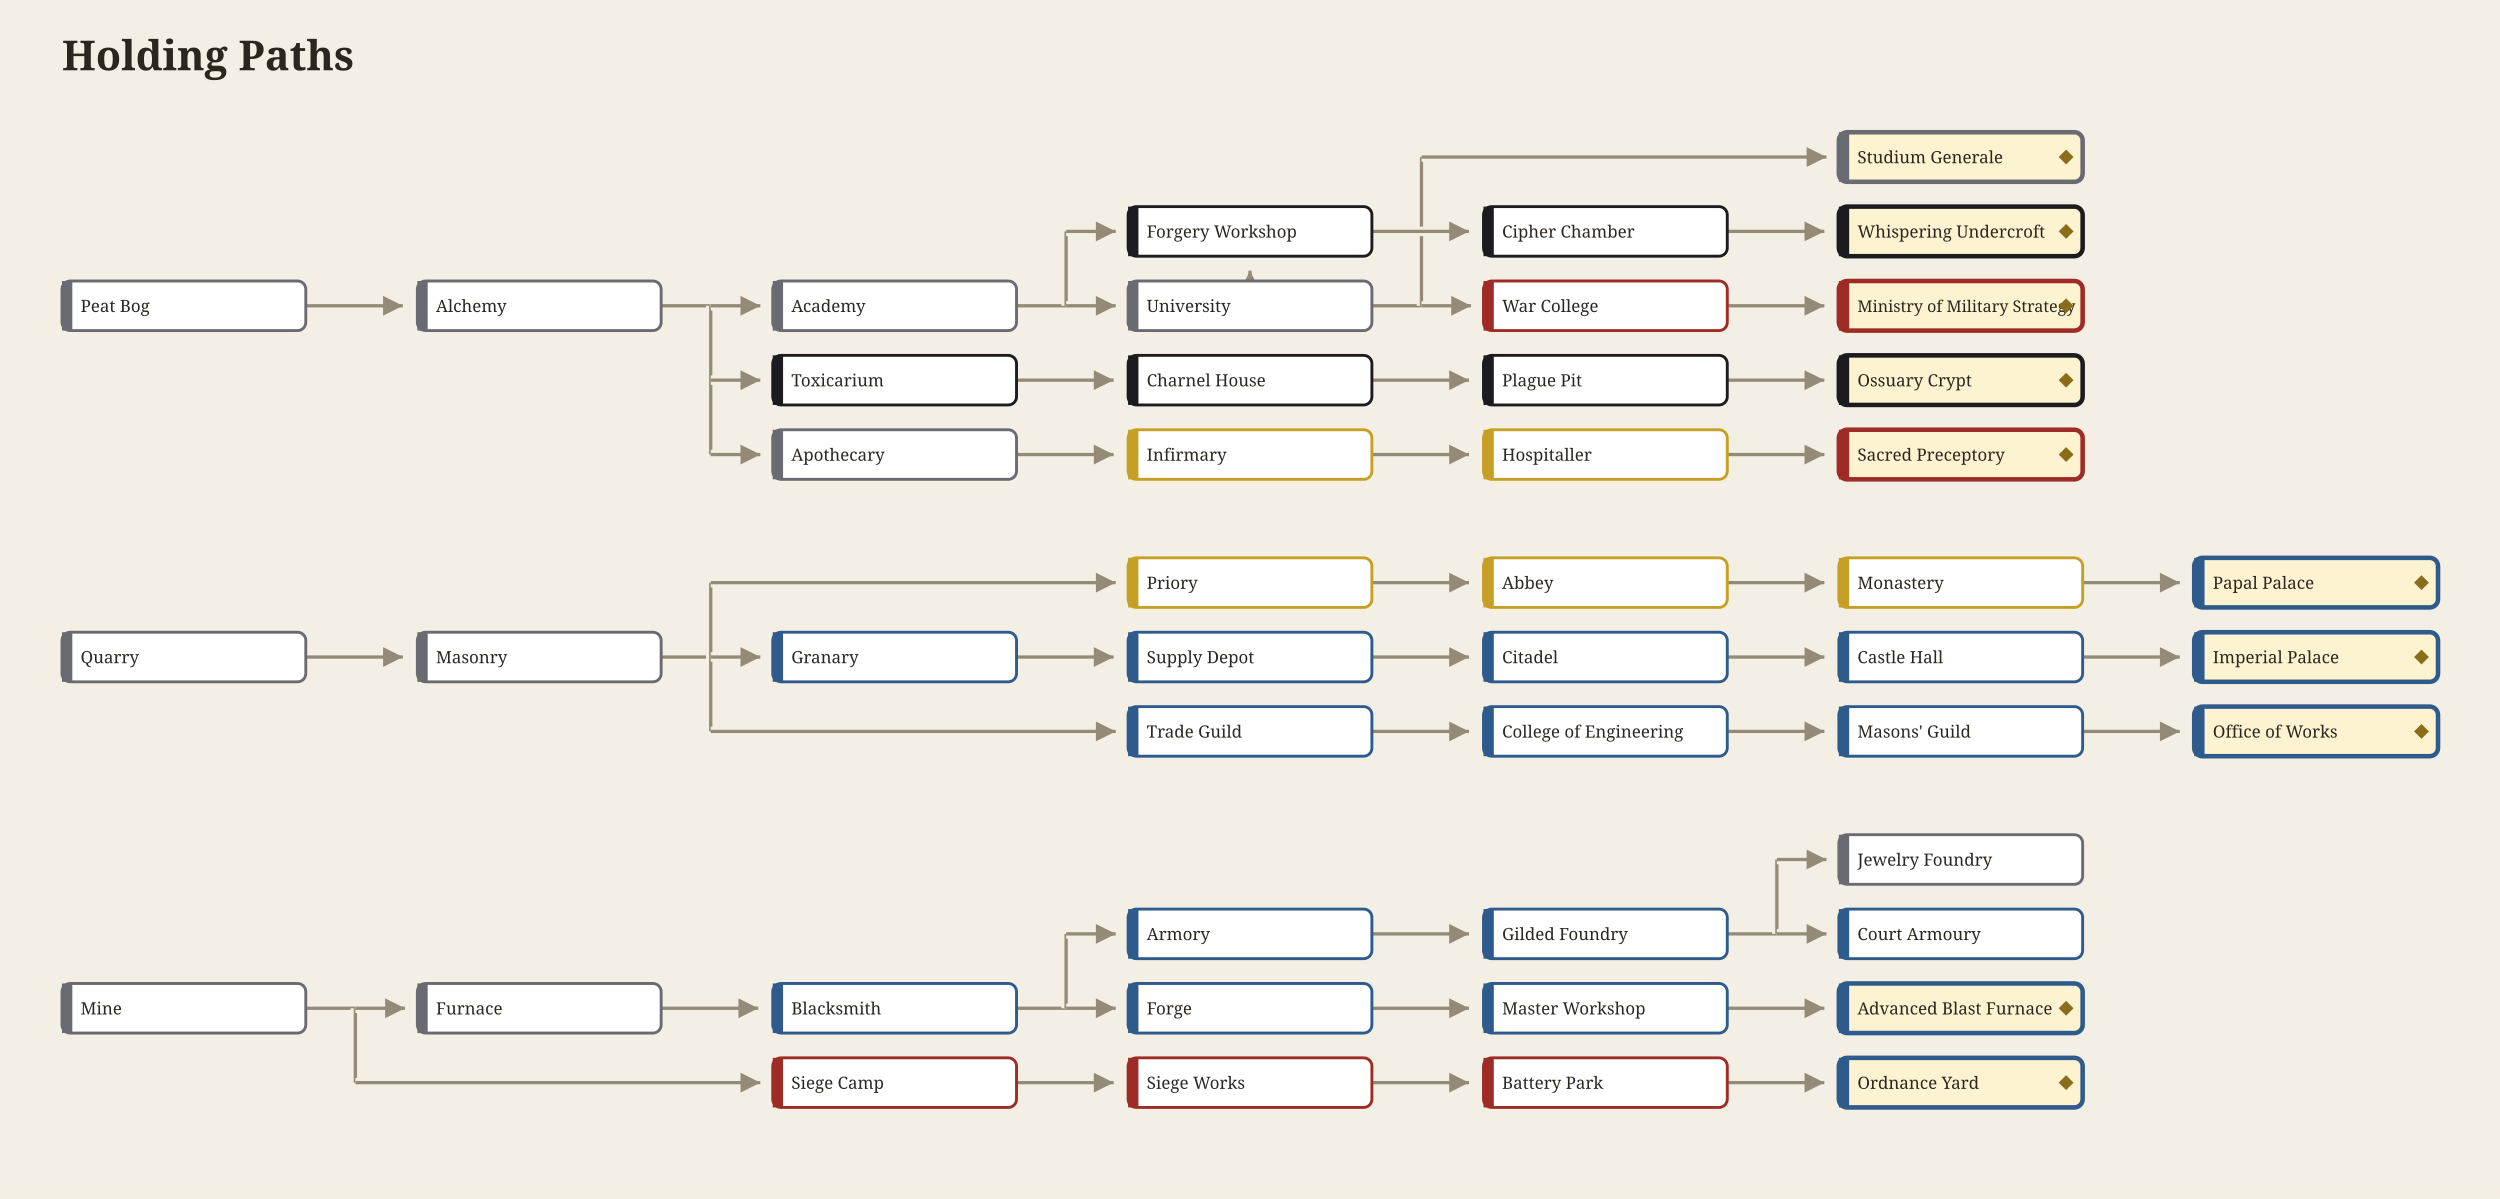
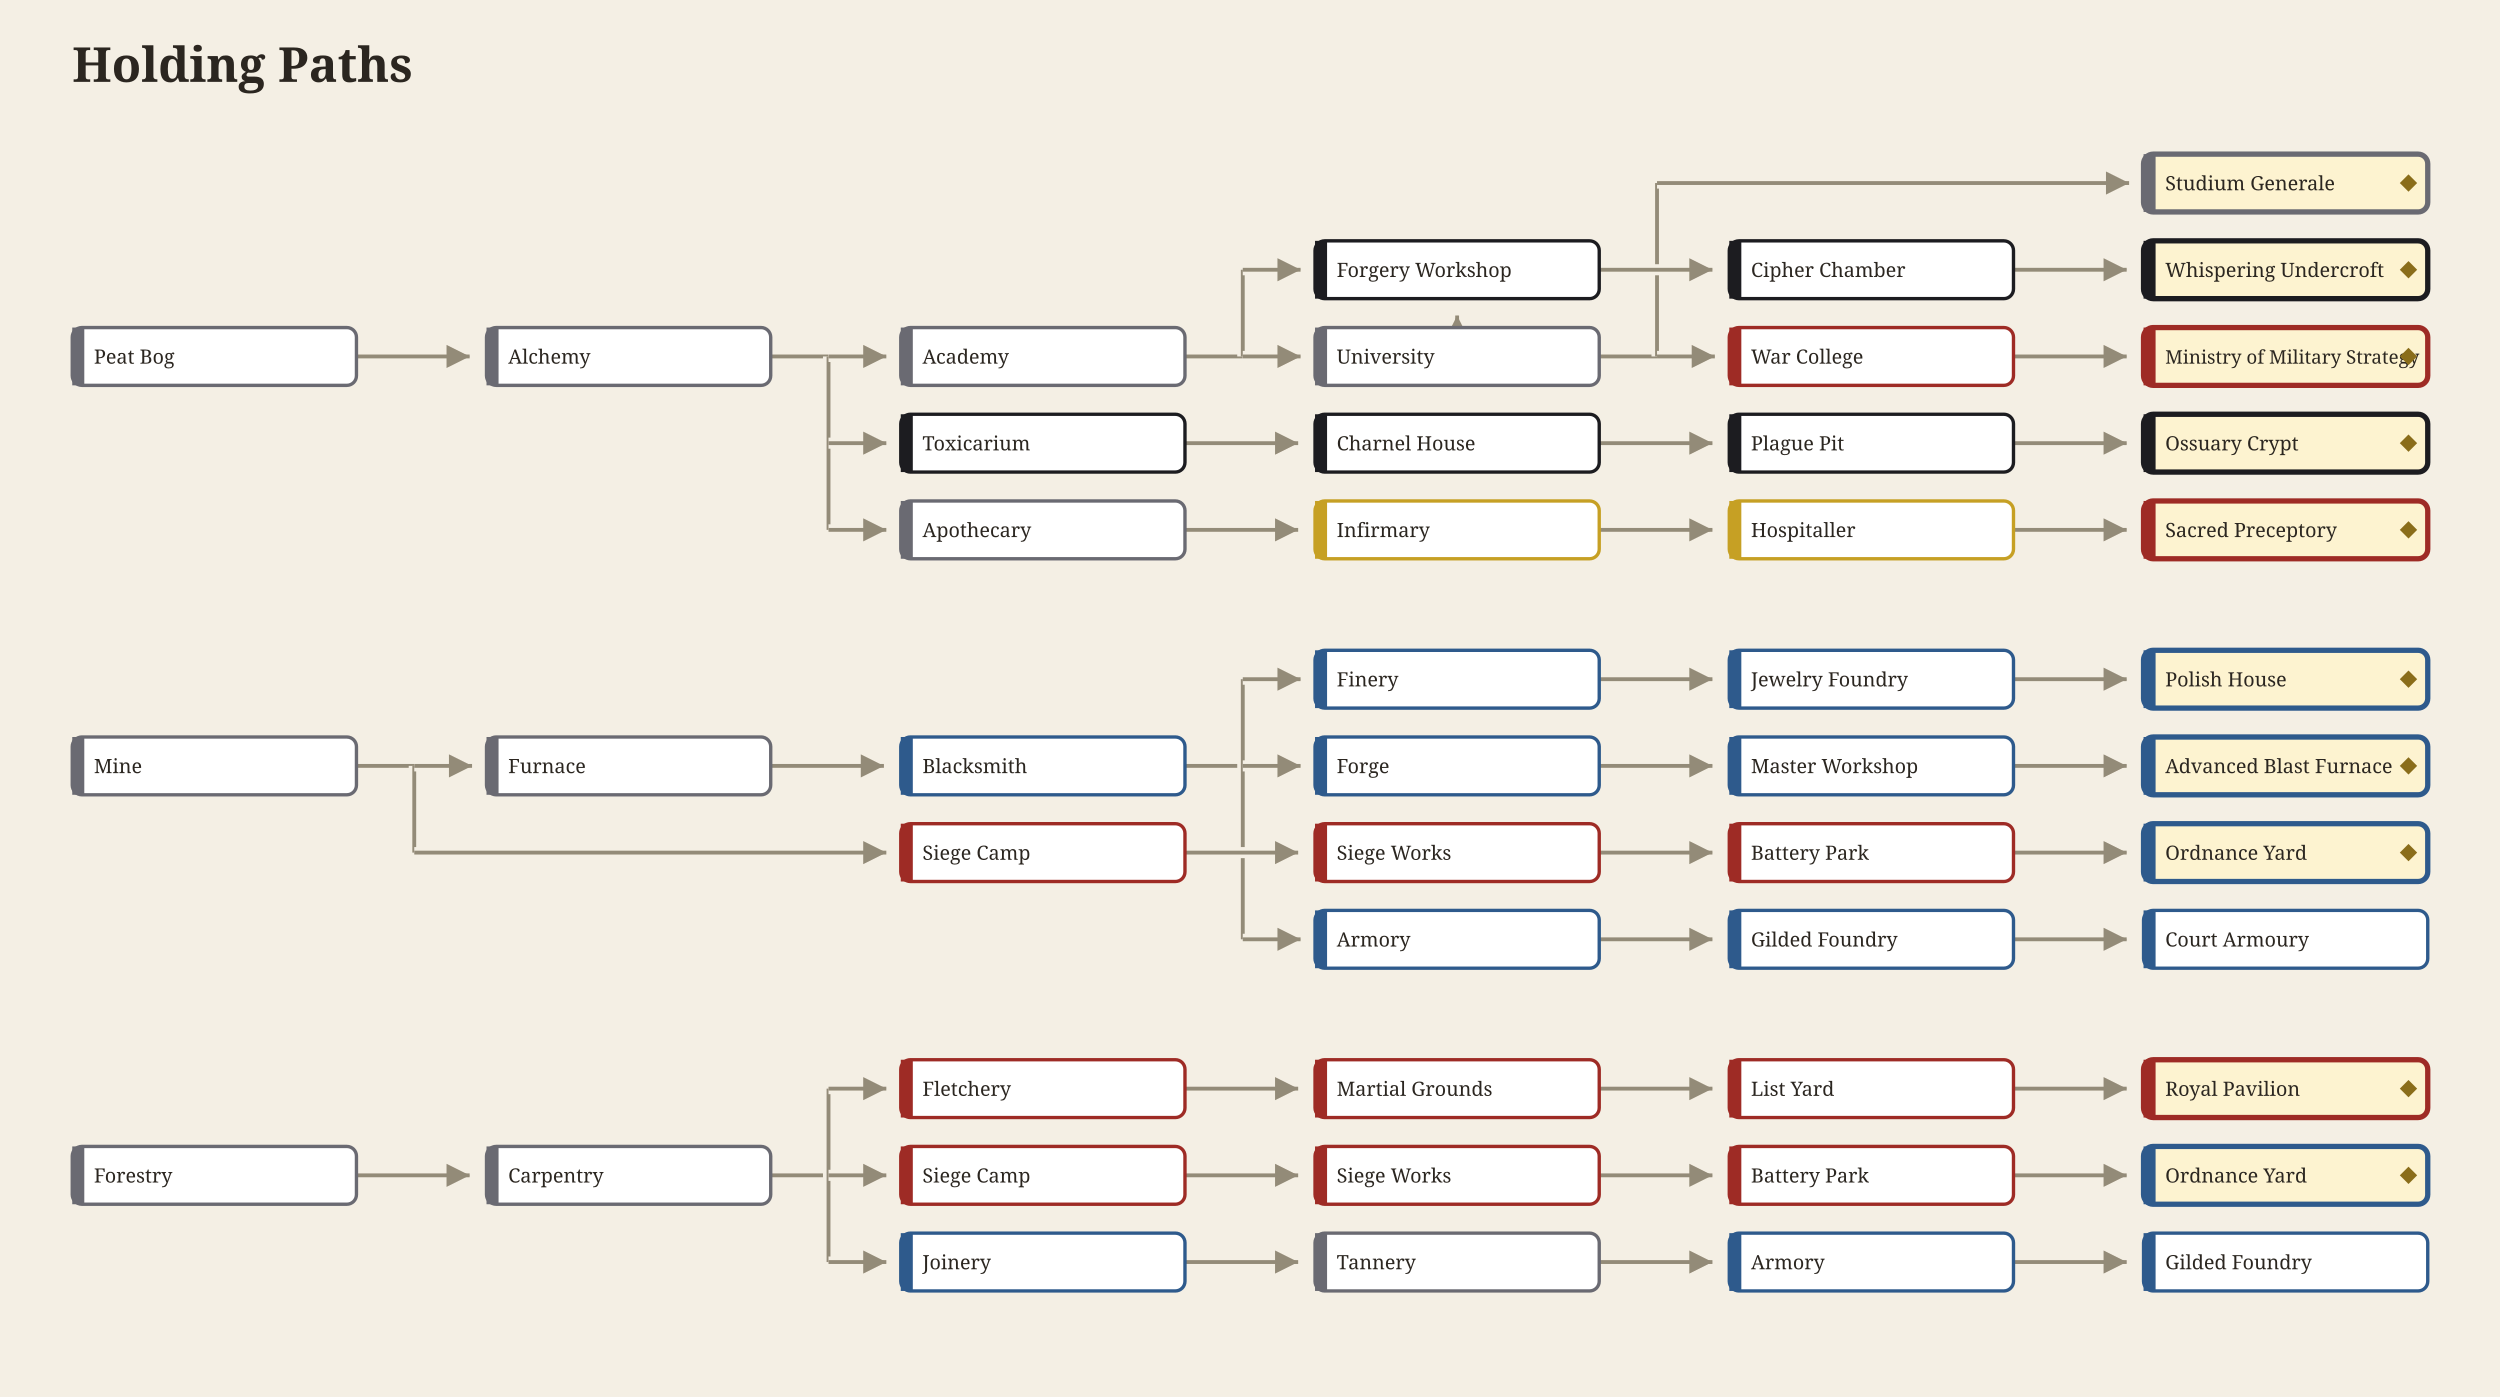
- <svg xmlns="http://www.w3.org/2000/svg" width="1210" height="580" viewBox="0 0 1210 580" font-family="Georgia, serif">
-   <rect width="1210" height="580" fill="#f4efe4" />
+ <svg xmlns="http://www.w3.org/2000/svg" width="1038" height="580" viewBox="0 0 1038 580" font-family="Georgia, serif">
+   <rect width="1038" height="580" fill="#f4efe4" />
  <defs>
    <marker id="arw-2E5A8C" markerWidth="7" markerHeight="7" refX="6" refY="3" orient="auto">
      <path d="M0,0 L6,3 L0,6 Z" fill="#2E5A8C" />
    </marker>
    <marker id="arw-9E2B25" markerWidth="7" markerHeight="7" refX="6" refY="3" orient="auto">
      <path d="M0,0 L6,3 L0,6 Z" fill="#9E2B25" />
    </marker>
    <marker id="arw-1c9c8c" markerWidth="7" markerHeight="7" refX="6" refY="3" orient="auto">
      <path d="M0,0 L6,3 L0,6 Z" fill="#1c9c8c" />
    </marker>
    <marker id="arw-C6A024" markerWidth="7" markerHeight="7" refX="6" refY="3" orient="auto">
      <path d="M0,0 L6,3 L0,6 Z" fill="#C6A024" />
    </marker>
    <marker id="arw-6A3D8F" markerWidth="7" markerHeight="7" refX="6" refY="3" orient="auto">
      <path d="M0,0 L6,3 L0,6 Z" fill="#6A3D8F" />
    </marker>
    <marker id="arw-CC6A1A" markerWidth="7" markerHeight="7" refX="6" refY="3" orient="auto">
      <path d="M0,0 L6,3 L0,6 Z" fill="#CC6A1A" />
    </marker>
    <marker id="arw-3a7d3a" markerWidth="7" markerHeight="7" refX="6" refY="3" orient="auto">
      <path d="M0,0 L6,3 L0,6 Z" fill="#3a7d3a" />
    </marker>
    <marker id="arw-b5347a" markerWidth="7" markerHeight="7" refX="6" refY="3" orient="auto">
      <path d="M0,0 L6,3 L0,6 Z" fill="#b5347a" />
    </marker>
    <marker id="arw-2b6f9e" markerWidth="7" markerHeight="7" refX="6" refY="3" orient="auto">
      <path d="M0,0 L6,3 L0,6 Z" fill="#2b6f9e" />
    </marker>
    <marker id="arw-8a6d1a" markerWidth="7" markerHeight="7" refX="6" refY="3" orient="auto">
      <path d="M0,0 L6,3 L0,6 Z" fill="#8a6d1a" />
    </marker>
    <marker id="arw-5f5647" markerWidth="7" markerHeight="7" refX="6" refY="3" orient="auto">
      <path d="M0,0 L6,3 L0,6 Z" fill="#5f5647" />
    </marker>
    <marker id="arw-7a2ea0" markerWidth="7" markerHeight="7" refX="6" refY="3" orient="auto">
      <path d="M0,0 L6,3 L0,6 Z" fill="#7a2ea0" />
    </marker>
    <marker id="arw-0f8a7e" markerWidth="7" markerHeight="7" refX="6" refY="3" orient="auto">
      <path d="M0,0 L6,3 L0,6 Z" fill="#0f8a7e" />
    </marker>
    <marker id="arw-a83232" markerWidth="7" markerHeight="7" refX="6" refY="3" orient="auto">
      <path d="M0,0 L6,3 L0,6 Z" fill="#a83232" />
    </marker>
    <marker id="arw-8f8672" markerWidth="7" markerHeight="7" refX="6" refY="3" orient="auto">
      <path d="M0,0 L6,3 L0,6 Z" fill="#8f8672" />
    </marker>
  </defs>
  <text x="30" y="34" font-size="20" font-weight="bold" fill="#2b2620">Holding Paths</text>
  <path d="M148,148 L195,148" fill="none" stroke="#f4efe4" stroke-width="4.6" opacity="1" />
  <path d="M148,148 L195,148" fill="none" stroke="#8f8672" stroke-width="1.6" opacity="0.95" marker-end="url(#arw-8f8672)" />
  <path d="M320,148 L344,148" fill="none" stroke="#f4efe4" stroke-width="4.6" opacity="1" />
  <path d="M320,148 L344,148" fill="none" stroke="#8f8672" stroke-width="1.6" opacity="0.95" />
  <path d="M344,148 L344,220" fill="none" stroke="#f4efe4" stroke-width="4.6" opacity="1" />
  <path d="M344,148 L344,220" fill="none" stroke="#8f8672" stroke-width="1.6" opacity="0.95" />
  <path d="M344,148 L368,148" fill="none" stroke="#f4efe4" stroke-width="4.6" opacity="1" />
  <path d="M344,148 L368,148" fill="none" stroke="#8f8672" stroke-width="1.6" opacity="0.95" marker-end="url(#arw-8f8672)" />
  <path d="M344,220 L368,220" fill="none" stroke="#f4efe4" stroke-width="4.6" opacity="1" />
  <path d="M344,220 L368,220" fill="none" stroke="#8f8672" stroke-width="1.6" opacity="0.95" marker-end="url(#arw-8f8672)" />
  <path d="M344,184 L368,184" fill="none" stroke="#f4efe4" stroke-width="4.6" opacity="1" />
  <path d="M344,184 L368,184" fill="none" stroke="#8f8672" stroke-width="1.6" opacity="0.95" marker-end="url(#arw-8f8672)" />
  <path d="M492,148 L516,148" fill="none" stroke="#f4efe4" stroke-width="4.6" opacity="1" />
  <path d="M492,148 L516,148" fill="none" stroke="#8f8672" stroke-width="1.6" opacity="0.95" />
  <path d="M516,112 L516,148" fill="none" stroke="#f4efe4" stroke-width="4.6" opacity="1" />
  <path d="M516,112 L516,148" fill="none" stroke="#8f8672" stroke-width="1.6" opacity="0.95" />
  <path d="M516,148 L540,148" fill="none" stroke="#f4efe4" stroke-width="4.6" opacity="1" />
  <path d="M516,148 L540,148" fill="none" stroke="#8f8672" stroke-width="1.6" opacity="0.95" marker-end="url(#arw-8f8672)" />
  <path d="M516,112 L540,112" fill="none" stroke="#f4efe4" stroke-width="4.6" opacity="1" />
  <path d="M516,112 L540,112" fill="none" stroke="#8f8672" stroke-width="1.6" opacity="0.95" marker-end="url(#arw-8f8672)" />
  <path d="M492,184 L539,184" fill="none" stroke="#f4efe4" stroke-width="4.6" opacity="1" />
  <path d="M492,184 L539,184" fill="none" stroke="#8f8672" stroke-width="1.6" opacity="0.95" marker-end="url(#arw-8f8672)" />
  <path d="M492,220 L539,220" fill="none" stroke="#f4efe4" stroke-width="4.6" opacity="1" />
  <path d="M492,220 L539,220" fill="none" stroke="#8f8672" stroke-width="1.6" opacity="0.95" marker-end="url(#arw-8f8672)" />
  <path d="M664,148 L688,148" fill="none" stroke="#f4efe4" stroke-width="4.6" opacity="1" />
  <path d="M664,148 L688,148" fill="none" stroke="#8f8672" stroke-width="1.6" opacity="0.95" />
  <path d="M688,76 L688,148" fill="none" stroke="#f4efe4" stroke-width="4.6" opacity="1" />
  <path d="M688,76 L688,148" fill="none" stroke="#8f8672" stroke-width="1.6" opacity="0.95" />
  <path d="M688,148 L712,148" fill="none" stroke="#f4efe4" stroke-width="4.6" opacity="1" />
  <path d="M688,148 L712,148" fill="none" stroke="#8f8672" stroke-width="1.6" opacity="0.95" marker-end="url(#arw-8f8672)" />
  <path d="M688,76 L884,76" fill="none" stroke="#f4efe4" stroke-width="4.6" opacity="1" />
  <path d="M688,76 L884,76" fill="none" stroke="#8f8672" stroke-width="1.6" opacity="0.95" marker-end="url(#arw-8f8672)" />
  <path d="M664,184 L711,184" fill="none" stroke="#f4efe4" stroke-width="4.6" opacity="1" />
  <path d="M664,184 L711,184" fill="none" stroke="#8f8672" stroke-width="1.6" opacity="0.95" marker-end="url(#arw-8f8672)" />
  <path d="M664,220 L711,220" fill="none" stroke="#f4efe4" stroke-width="4.6" opacity="1" />
  <path d="M664,220 L711,220" fill="none" stroke="#8f8672" stroke-width="1.6" opacity="0.95" marker-end="url(#arw-8f8672)" />
  <path d="M664,112 L711,112" fill="none" stroke="#f4efe4" stroke-width="4.6" opacity="1" />
  <path d="M664,112 L711,112" fill="none" stroke="#8f8672" stroke-width="1.6" opacity="0.95" marker-end="url(#arw-8f8672)" />
  <path d="M836,148 L883,148" fill="none" stroke="#f4efe4" stroke-width="4.6" opacity="1" />
  <path d="M836,148 L883,148" fill="none" stroke="#8f8672" stroke-width="1.6" opacity="0.95" marker-end="url(#arw-8f8672)" />
  <path d="M836,184 L883,184" fill="none" stroke="#f4efe4" stroke-width="4.6" opacity="1" />
  <path d="M836,184 L883,184" fill="none" stroke="#8f8672" stroke-width="1.6" opacity="0.95" marker-end="url(#arw-8f8672)" />
  <path d="M836,220 L883,220" fill="none" stroke="#f4efe4" stroke-width="4.6" opacity="1" />
  <path d="M836,220 L883,220" fill="none" stroke="#8f8672" stroke-width="1.6" opacity="0.95" marker-end="url(#arw-8f8672)" />
  <path d="M836,112 L883,112" fill="none" stroke="#f4efe4" stroke-width="4.6" opacity="1" />
  <path d="M836,112 L883,112" fill="none" stroke="#8f8672" stroke-width="1.6" opacity="0.95" marker-end="url(#arw-8f8672)" />
  <path d="M605,136 L605,131" fill="none" stroke="#f4efe4" stroke-width="4.6" opacity="1" />
  <path d="M605,136 L605,131" fill="none" stroke="#8f8672" stroke-width="1.6" opacity="0.95" marker-end="url(#arw-8f8672)" />
  <rect x="30" y="136" width="118" height="24" rx="4" fill="#ffffff" stroke="#6a6a72" stroke-width="1.4" />
  <rect x="30" y="136" width="5" height="24" fill="#6a6a72" />
  <text x="39" y="151" font-size="8.2" fill="#2b2620">Peat Bog</text>
  <rect x="202" y="136" width="118" height="24" rx="4" fill="#ffffff" stroke="#6a6a72" stroke-width="1.4" />
  <rect x="202" y="136" width="5" height="24" fill="#6a6a72" />
  <text x="211" y="151" font-size="8.2" fill="#2b2620">Alchemy</text>
  <rect x="374" y="136" width="118" height="24" rx="4" fill="#ffffff" stroke="#6a6a72" stroke-width="1.4" />
  <rect x="374" y="136" width="5" height="24" fill="#6a6a72" />
  <text x="383" y="151" font-size="8.2" fill="#2b2620">Academy</text>
  <rect x="374" y="172" width="118" height="24" rx="4" fill="#ffffff" stroke="#1c1c20" stroke-width="1.4" />
  <rect x="374" y="172" width="5" height="24" fill="#1c1c20" />
  <text x="383" y="187" font-size="8.2" fill="#2b2620">Toxicarium</text>
  <rect x="374" y="208" width="118" height="24" rx="4" fill="#ffffff" stroke="#6a6a72" stroke-width="1.4" />
  <rect x="374" y="208" width="5" height="24" fill="#6a6a72" />
  <text x="383" y="223" font-size="8.2" fill="#2b2620">Apothecary</text>
  <rect x="546" y="136" width="118" height="24" rx="4" fill="#ffffff" stroke="#6a6a72" stroke-width="1.4" />
  <rect x="546" y="136" width="5" height="24" fill="#6a6a72" />
  <text x="555" y="151" font-size="8.2" fill="#2b2620">University</text>
  <rect x="546" y="172" width="118" height="24" rx="4" fill="#ffffff" stroke="#1c1c20" stroke-width="1.4" />
  <rect x="546" y="172" width="5" height="24" fill="#1c1c20" />
  <text x="555" y="187" font-size="8.2" fill="#2b2620">Charnel House</text>
  <rect x="546" y="208" width="118" height="24" rx="4" fill="#ffffff" stroke="#C6A024" stroke-width="1.4" />
  <rect x="546" y="208" width="5" height="24" fill="#C6A024" />
  <text x="555" y="223" font-size="8.2" fill="#2b2620">Infirmary</text>
  <rect x="546" y="100" width="118" height="24" rx="4" fill="#ffffff" stroke="#1c1c20" stroke-width="1.4" />
  <rect x="546" y="100" width="5" height="24" fill="#1c1c20" />
  <text x="555" y="115" font-size="8.2" fill="#2b2620">Forgery Workshop</text>
  <rect x="718" y="136" width="118" height="24" rx="4" fill="#ffffff" stroke="#9E2B25" stroke-width="1.4" />
  <rect x="718" y="136" width="5" height="24" fill="#9E2B25" />
  <text x="727" y="151" font-size="8.2" fill="#2b2620">War College</text>
  <rect x="718" y="172" width="118" height="24" rx="4" fill="#ffffff" stroke="#1c1c20" stroke-width="1.4" />
  <rect x="718" y="172" width="5" height="24" fill="#1c1c20" />
  <text x="727" y="187" font-size="8.2" fill="#2b2620">Plague Pit</text>
  <rect x="718" y="208" width="118" height="24" rx="4" fill="#ffffff" stroke="#C6A024" stroke-width="1.4" />
  <rect x="718" y="208" width="5" height="24" fill="#C6A024" />
  <text x="727" y="223" font-size="8.2" fill="#2b2620">Hospitaller</text>
  <rect x="718" y="100" width="118" height="24" rx="4" fill="#ffffff" stroke="#1c1c20" stroke-width="1.4" />
  <rect x="718" y="100" width="5" height="24" fill="#1c1c20" />
  <text x="727" y="115" font-size="8.2" fill="#2b2620">Cipher Chamber</text>
  <rect x="890" y="136" width="118" height="24" rx="4" fill="#fdf3d0" stroke="#9E2B25" stroke-width="2.2" />
  <rect x="890" y="136" width="5" height="24" fill="#9E2B25" />
  <text x="899" y="151" font-size="7.8" fill="#2b2620">Ministry of Military Strategy</text>
  <polygon points="1000.0,144.4 1003.6,148.0 1000.0,151.6 996.4,148.0" fill="#8a6d1a" />
  <rect x="890" y="172" width="118" height="24" rx="4" fill="#fdf3d0" stroke="#1c1c20" stroke-width="2.2" />
  <rect x="890" y="172" width="5" height="24" fill="#1c1c20" />
  <text x="899" y="187" font-size="8.2" fill="#2b2620">Ossuary Crypt</text>
  <polygon points="1000.0,180.4 1003.6,184.0 1000.0,187.6 996.4,184.0" fill="#8a6d1a" />
  <rect x="890" y="208" width="118" height="24" rx="4" fill="#fdf3d0" stroke="#9E2B25" stroke-width="2.2" />
  <rect x="890" y="208" width="5" height="24" fill="#9E2B25" />
  <text x="899" y="223" font-size="8.2" fill="#2b2620">Sacred Preceptory</text>
  <polygon points="1000.0,216.4 1003.6,220.0 1000.0,223.6 996.4,220.0" fill="#8a6d1a" />
  <rect x="890" y="64" width="118" height="24" rx="4" fill="#fdf3d0" stroke="#6a6a72" stroke-width="2.2" />
  <rect x="890" y="64" width="5" height="24" fill="#6a6a72" />
  <text x="899" y="79" font-size="8.2" fill="#2b2620">Studium Generale</text>
  <polygon points="1000.0,72.4 1003.6,76.0 1000.0,79.6 996.4,76.0" fill="#8a6d1a" />
  <rect x="890" y="100" width="118" height="24" rx="4" fill="#fdf3d0" stroke="#1c1c20" stroke-width="2.2" />
  <rect x="890" y="100" width="5" height="24" fill="#1c1c20" />
  <text x="899" y="115" font-size="8.2" fill="#2b2620">Whispering Undercroft</text>
  <polygon points="1000.0,108.4 1003.6,112.0 1000.0,115.6 996.4,112.0" fill="#8a6d1a" />
-   <path d="M148,318 L195,318" fill="none" stroke="#f4efe4" stroke-width="4.6" opacity="1" />
-   <path d="M148,318 L195,318" fill="none" stroke="#8f8672" stroke-width="1.6" opacity="0.95" marker-end="url(#arw-8f8672)" />
-   <path d="M320,318 L344,318" fill="none" stroke="#f4efe4" stroke-width="4.6" opacity="1" />
-   <path d="M320,318 L344,318" fill="none" stroke="#8f8672" stroke-width="1.6" opacity="0.95" />
-   <path d="M344,282 L344,354" fill="none" stroke="#f4efe4" stroke-width="4.6" opacity="1" />
-   <path d="M344,282 L344,354" fill="none" stroke="#8f8672" stroke-width="1.6" opacity="0.95" />
-   <path d="M344,282 L540,282" fill="none" stroke="#f4efe4" stroke-width="4.6" opacity="1" />
-   <path d="M344,282 L540,282" fill="none" stroke="#8f8672" stroke-width="1.6" opacity="0.95" marker-end="url(#arw-8f8672)" />
-   <path d="M344,318 L368,318" fill="none" stroke="#f4efe4" stroke-width="4.6" opacity="1" />
-   <path d="M344,318 L368,318" fill="none" stroke="#8f8672" stroke-width="1.6" opacity="0.95" marker-end="url(#arw-8f8672)" />
-   <path d="M344,354 L540,354" fill="none" stroke="#f4efe4" stroke-width="4.6" opacity="1" />
-   <path d="M344,354 L540,354" fill="none" stroke="#8f8672" stroke-width="1.6" opacity="0.95" marker-end="url(#arw-8f8672)" />
-   <path d="M492,318 L539,318" fill="none" stroke="#f4efe4" stroke-width="4.6" opacity="1" />
-   <path d="M492,318 L539,318" fill="none" stroke="#8f8672" stroke-width="1.6" opacity="0.95" marker-end="url(#arw-8f8672)" />
+   <path d="M148,318 L172,318" fill="none" stroke="#f4efe4" stroke-width="4.6" opacity="1" />
+   <path d="M148,318 L172,318" fill="none" stroke="#8f8672" stroke-width="1.6" opacity="0.95" />
+   <path d="M172,318 L172,354" fill="none" stroke="#f4efe4" stroke-width="4.6" opacity="1" />
+   <path d="M172,318 L172,354" fill="none" stroke="#8f8672" stroke-width="1.6" opacity="0.95" />
+   <path d="M172,318 L196,318" fill="none" stroke="#f4efe4" stroke-width="4.6" opacity="1" />
+   <path d="M172,318 L196,318" fill="none" stroke="#8f8672" stroke-width="1.6" opacity="0.95" marker-end="url(#arw-8f8672)" />
+   <path d="M172,354 L368,354" fill="none" stroke="#f4efe4" stroke-width="4.6" opacity="1" />
+   <path d="M172,354 L368,354" fill="none" stroke="#8f8672" stroke-width="1.6" opacity="0.95" marker-end="url(#arw-8f8672)" />
+   <path d="M320,318 L367,318" fill="none" stroke="#f4efe4" stroke-width="4.6" opacity="1" />
+   <path d="M320,318 L367,318" fill="none" stroke="#8f8672" stroke-width="1.6" opacity="0.95" marker-end="url(#arw-8f8672)" />
+   <path d="M492,318 L516,318" fill="none" stroke="#f4efe4" stroke-width="4.6" opacity="1" />
+   <path d="M492,318 L516,318" fill="none" stroke="#8f8672" stroke-width="1.6" opacity="0.95" />
+   <path d="M516,282 L516,390" fill="none" stroke="#f4efe4" stroke-width="4.6" opacity="1" />
+   <path d="M516,282 L516,390" fill="none" stroke="#8f8672" stroke-width="1.6" opacity="0.95" />
+   <path d="M516,282 L540,282" fill="none" stroke="#f4efe4" stroke-width="4.6" opacity="1" />
+   <path d="M516,282 L540,282" fill="none" stroke="#8f8672" stroke-width="1.6" opacity="0.95" marker-end="url(#arw-8f8672)" />
+   <path d="M516,390 L540,390" fill="none" stroke="#f4efe4" stroke-width="4.6" opacity="1" />
+   <path d="M516,390 L540,390" fill="none" stroke="#8f8672" stroke-width="1.6" opacity="0.95" marker-end="url(#arw-8f8672)" />
+   <path d="M516,318 L540,318" fill="none" stroke="#f4efe4" stroke-width="4.6" opacity="1" />
+   <path d="M516,318 L540,318" fill="none" stroke="#8f8672" stroke-width="1.6" opacity="0.95" marker-end="url(#arw-8f8672)" />
+   <path d="M492,354 L539,354" fill="none" stroke="#f4efe4" stroke-width="4.6" opacity="1" />
+   <path d="M492,354 L539,354" fill="none" stroke="#8f8672" stroke-width="1.6" opacity="0.95" marker-end="url(#arw-8f8672)" />
  <path d="M664,318 L711,318" fill="none" stroke="#f4efe4" stroke-width="4.6" opacity="1" />
  <path d="M664,318 L711,318" fill="none" stroke="#8f8672" stroke-width="1.6" opacity="0.95" marker-end="url(#arw-8f8672)" />
  <path d="M664,354 L711,354" fill="none" stroke="#f4efe4" stroke-width="4.6" opacity="1" />
  <path d="M664,354 L711,354" fill="none" stroke="#8f8672" stroke-width="1.6" opacity="0.95" marker-end="url(#arw-8f8672)" />
+   <path d="M664,390 L711,390" fill="none" stroke="#f4efe4" stroke-width="4.6" opacity="1" />
+   <path d="M664,390 L711,390" fill="none" stroke="#8f8672" stroke-width="1.6" opacity="0.95" marker-end="url(#arw-8f8672)" />
  <path d="M664,282 L711,282" fill="none" stroke="#f4efe4" stroke-width="4.6" opacity="1" />
  <path d="M664,282 L711,282" fill="none" stroke="#8f8672" stroke-width="1.6" opacity="0.95" marker-end="url(#arw-8f8672)" />
  <path d="M836,318 L883,318" fill="none" stroke="#f4efe4" stroke-width="4.6" opacity="1" />
  <path d="M836,318 L883,318" fill="none" stroke="#8f8672" stroke-width="1.6" opacity="0.95" marker-end="url(#arw-8f8672)" />
  <path d="M836,354 L883,354" fill="none" stroke="#f4efe4" stroke-width="4.6" opacity="1" />
  <path d="M836,354 L883,354" fill="none" stroke="#8f8672" stroke-width="1.6" opacity="0.95" marker-end="url(#arw-8f8672)" />
+   <path d="M836,390 L883,390" fill="none" stroke="#f4efe4" stroke-width="4.6" opacity="1" />
+   <path d="M836,390 L883,390" fill="none" stroke="#8f8672" stroke-width="1.6" opacity="0.95" marker-end="url(#arw-8f8672)" />
  <path d="M836,282 L883,282" fill="none" stroke="#f4efe4" stroke-width="4.6" opacity="1" />
  <path d="M836,282 L883,282" fill="none" stroke="#8f8672" stroke-width="1.6" opacity="0.95" marker-end="url(#arw-8f8672)" />
-   <path d="M1008,318 L1055,318" fill="none" stroke="#f4efe4" stroke-width="4.6" opacity="1" />
-   <path d="M1008,318 L1055,318" fill="none" stroke="#8f8672" stroke-width="1.6" opacity="0.95" marker-end="url(#arw-8f8672)" />
-   <path d="M1008,354 L1055,354" fill="none" stroke="#f4efe4" stroke-width="4.6" opacity="1" />
-   <path d="M1008,354 L1055,354" fill="none" stroke="#8f8672" stroke-width="1.6" opacity="0.95" marker-end="url(#arw-8f8672)" />
-   <path d="M1008,282 L1055,282" fill="none" stroke="#f4efe4" stroke-width="4.6" opacity="1" />
-   <path d="M1008,282 L1055,282" fill="none" stroke="#8f8672" stroke-width="1.6" opacity="0.95" marker-end="url(#arw-8f8672)" />
  <rect x="30" y="306" width="118" height="24" rx="4" fill="#ffffff" stroke="#6a6a72" stroke-width="1.4" />
  <rect x="30" y="306" width="5" height="24" fill="#6a6a72" />
-   <text x="39" y="321" font-size="8.2" fill="#2b2620">Quarry</text>
+   <text x="39" y="321" font-size="8.2" fill="#2b2620">Mine</text>
  <rect x="202" y="306" width="118" height="24" rx="4" fill="#ffffff" stroke="#6a6a72" stroke-width="1.4" />
  <rect x="202" y="306" width="5" height="24" fill="#6a6a72" />
-   <text x="211" y="321" font-size="8.2" fill="#2b2620">Masonry</text>
+   <text x="211" y="321" font-size="8.2" fill="#2b2620">Furnace</text>
  <rect x="374" y="306" width="118" height="24" rx="4" fill="#ffffff" stroke="#2E5A8C" stroke-width="1.4" />
  <rect x="374" y="306" width="5" height="24" fill="#2E5A8C" />
-   <text x="383" y="321" font-size="8.2" fill="#2b2620">Granary</text>
+   <text x="383" y="321" font-size="8.2" fill="#2b2620">Blacksmith</text>
+   <rect x="374" y="342" width="118" height="24" rx="4" fill="#ffffff" stroke="#9E2B25" stroke-width="1.4" />
+   <rect x="374" y="342" width="5" height="24" fill="#9E2B25" />
+   <text x="383" y="357" font-size="8.2" fill="#2b2620">Siege Camp</text>
  <rect x="546" y="306" width="118" height="24" rx="4" fill="#ffffff" stroke="#2E5A8C" stroke-width="1.4" />
  <rect x="546" y="306" width="5" height="24" fill="#2E5A8C" />
-   <text x="555" y="321" font-size="8.2" fill="#2b2620">Supply Depot</text>
-   <rect x="546" y="342" width="118" height="24" rx="4" fill="#ffffff" stroke="#2E5A8C" stroke-width="1.4" />
-   <rect x="546" y="342" width="5" height="24" fill="#2E5A8C" />
-   <text x="555" y="357" font-size="8.2" fill="#2b2620">Trade Guild</text>
-   <rect x="546" y="270" width="118" height="24" rx="4" fill="#ffffff" stroke="#C6A024" stroke-width="1.4" />
-   <rect x="546" y="270" width="5" height="24" fill="#C6A024" />
-   <text x="555" y="285" font-size="8.2" fill="#2b2620">Priory</text>
+   <text x="555" y="321" font-size="8.2" fill="#2b2620">Forge</text>
+   <rect x="546" y="342" width="118" height="24" rx="4" fill="#ffffff" stroke="#9E2B25" stroke-width="1.4" />
+   <rect x="546" y="342" width="5" height="24" fill="#9E2B25" />
+   <text x="555" y="357" font-size="8.2" fill="#2b2620">Siege Works</text>
+   <rect x="546" y="378" width="118" height="24" rx="4" fill="#ffffff" stroke="#2E5A8C" stroke-width="1.4" />
+   <rect x="546" y="378" width="5" height="24" fill="#2E5A8C" />
+   <text x="555" y="393" font-size="8.2" fill="#2b2620">Armory</text>
+   <rect x="546" y="270" width="118" height="24" rx="4" fill="#ffffff" stroke="#2E5A8C" stroke-width="1.4" />
+   <rect x="546" y="270" width="5" height="24" fill="#2E5A8C" />
+   <text x="555" y="285" font-size="8.2" fill="#2b2620">Finery</text>
  <rect x="718" y="306" width="118" height="24" rx="4" fill="#ffffff" stroke="#2E5A8C" stroke-width="1.4" />
  <rect x="718" y="306" width="5" height="24" fill="#2E5A8C" />
-   <text x="727" y="321" font-size="8.2" fill="#2b2620">Citadel</text>
-   <rect x="718" y="342" width="118" height="24" rx="4" fill="#ffffff" stroke="#2E5A8C" stroke-width="1.4" />
-   <rect x="718" y="342" width="5" height="24" fill="#2E5A8C" />
-   <text x="727" y="357" font-size="8.2" fill="#2b2620">College of Engineering</text>
-   <rect x="718" y="270" width="118" height="24" rx="4" fill="#ffffff" stroke="#C6A024" stroke-width="1.4" />
-   <rect x="718" y="270" width="5" height="24" fill="#C6A024" />
-   <text x="727" y="285" font-size="8.2" fill="#2b2620">Abbey</text>
-   <rect x="890" y="306" width="118" height="24" rx="4" fill="#ffffff" stroke="#2E5A8C" stroke-width="1.4" />
+   <text x="727" y="321" font-size="8.2" fill="#2b2620">Master Workshop</text>
+   <rect x="718" y="342" width="118" height="24" rx="4" fill="#ffffff" stroke="#9E2B25" stroke-width="1.4" />
+   <rect x="718" y="342" width="5" height="24" fill="#9E2B25" />
+   <text x="727" y="357" font-size="8.2" fill="#2b2620">Battery Park</text>
+   <rect x="718" y="378" width="118" height="24" rx="4" fill="#ffffff" stroke="#2E5A8C" stroke-width="1.4" />
+   <rect x="718" y="378" width="5" height="24" fill="#2E5A8C" />
+   <text x="727" y="393" font-size="8.2" fill="#2b2620">Gilded Foundry</text>
+   <rect x="718" y="270" width="118" height="24" rx="4" fill="#ffffff" stroke="#2E5A8C" stroke-width="1.4" />
+   <rect x="718" y="270" width="5" height="24" fill="#2E5A8C" />
+   <text x="727" y="285" font-size="8.2" fill="#2b2620">Jewelry Foundry</text>
+   <rect x="890" y="306" width="118" height="24" rx="4" fill="#fdf3d0" stroke="#2E5A8C" stroke-width="2.2" />
  <rect x="890" y="306" width="5" height="24" fill="#2E5A8C" />
-   <text x="899" y="321" font-size="8.2" fill="#2b2620">Castle Hall</text>
-   <rect x="890" y="342" width="118" height="24" rx="4" fill="#ffffff" stroke="#2E5A8C" stroke-width="1.4" />
+   <text x="899" y="321" font-size="8.2" fill="#2b2620">Advanced Blast Furnace</text>
+   <polygon points="1000.0,314.4 1003.6,318.0 1000.0,321.6 996.4,318.0" fill="#8a6d1a" />
+   <rect x="890" y="342" width="118" height="24" rx="4" fill="#fdf3d0" stroke="#2E5A8C" stroke-width="2.2" />
  <rect x="890" y="342" width="5" height="24" fill="#2E5A8C" />
-   <text x="899" y="357" font-size="8.2" fill="#2b2620">Masons' Guild</text>
-   <rect x="890" y="270" width="118" height="24" rx="4" fill="#ffffff" stroke="#C6A024" stroke-width="1.4" />
-   <rect x="890" y="270" width="5" height="24" fill="#C6A024" />
-   <text x="899" y="285" font-size="8.2" fill="#2b2620">Monastery</text>
-   <rect x="1062" y="306" width="118" height="24" rx="4" fill="#fdf3d0" stroke="#2E5A8C" stroke-width="2.2" />
-   <rect x="1062" y="306" width="5" height="24" fill="#2E5A8C" />
-   <text x="1071" y="321" font-size="8.2" fill="#2b2620">Imperial Palace</text>
-   <polygon points="1172.0,314.4 1175.6,318.0 1172.0,321.6 1168.4,318.0" fill="#8a6d1a" />
-   <rect x="1062" y="342" width="118" height="24" rx="4" fill="#fdf3d0" stroke="#2E5A8C" stroke-width="2.2" />
-   <rect x="1062" y="342" width="5" height="24" fill="#2E5A8C" />
-   <text x="1071" y="357" font-size="8.2" fill="#2b2620">Office of Works</text>
-   <polygon points="1172.0,350.4 1175.6,354.0 1172.0,357.6 1168.4,354.0" fill="#8a6d1a" />
-   <rect x="1062" y="270" width="118" height="24" rx="4" fill="#fdf3d0" stroke="#2E5A8C" stroke-width="2.2" />
-   <rect x="1062" y="270" width="5" height="24" fill="#2E5A8C" />
-   <text x="1071" y="285" font-size="8.2" fill="#2b2620">Papal Palace</text>
-   <polygon points="1172.0,278.4 1175.6,282.0 1172.0,285.6 1168.4,282.0" fill="#8a6d1a" />
-   <path d="M148,488 L172,488" fill="none" stroke="#f4efe4" stroke-width="4.6" opacity="1" />
-   <path d="M148,488 L172,488" fill="none" stroke="#8f8672" stroke-width="1.6" opacity="0.95" />
-   <path d="M172,488 L172,524" fill="none" stroke="#f4efe4" stroke-width="4.6" opacity="1" />
-   <path d="M172,488 L172,524" fill="none" stroke="#8f8672" stroke-width="1.6" opacity="0.95" />
-   <path d="M172,488 L196,488" fill="none" stroke="#f4efe4" stroke-width="4.6" opacity="1" />
-   <path d="M172,488 L196,488" fill="none" stroke="#8f8672" stroke-width="1.6" opacity="0.95" marker-end="url(#arw-8f8672)" />
-   <path d="M172,524 L368,524" fill="none" stroke="#f4efe4" stroke-width="4.6" opacity="1" />
-   <path d="M172,524 L368,524" fill="none" stroke="#8f8672" stroke-width="1.6" opacity="0.95" marker-end="url(#arw-8f8672)" />
-   <path d="M320,488 L367,488" fill="none" stroke="#f4efe4" stroke-width="4.6" opacity="1" />
-   <path d="M320,488 L367,488" fill="none" stroke="#8f8672" stroke-width="1.6" opacity="0.95" marker-end="url(#arw-8f8672)" />
-   <path d="M492,488 L516,488" fill="none" stroke="#f4efe4" stroke-width="4.6" opacity="1" />
-   <path d="M492,488 L516,488" fill="none" stroke="#8f8672" stroke-width="1.6" opacity="0.95" />
-   <path d="M516,452 L516,488" fill="none" stroke="#f4efe4" stroke-width="4.6" opacity="1" />
-   <path d="M516,452 L516,488" fill="none" stroke="#8f8672" stroke-width="1.6" opacity="0.95" />
-   <path d="M516,452 L540,452" fill="none" stroke="#f4efe4" stroke-width="4.6" opacity="1" />
-   <path d="M516,452 L540,452" fill="none" stroke="#8f8672" stroke-width="1.6" opacity="0.95" marker-end="url(#arw-8f8672)" />
-   <path d="M516,488 L540,488" fill="none" stroke="#f4efe4" stroke-width="4.6" opacity="1" />
-   <path d="M516,488 L540,488" fill="none" stroke="#8f8672" stroke-width="1.6" opacity="0.95" marker-end="url(#arw-8f8672)" />
+   <text x="899" y="357" font-size="8.2" fill="#2b2620">Ordnance Yard</text>
+   <polygon points="1000.0,350.4 1003.6,354.0 1000.0,357.6 996.4,354.0" fill="#8a6d1a" />
+   <rect x="890" y="378" width="118" height="24" rx="4" fill="#ffffff" stroke="#2E5A8C" stroke-width="1.4" />
+   <rect x="890" y="378" width="5" height="24" fill="#2E5A8C" />
+   <text x="899" y="393" font-size="8.2" fill="#2b2620">Court Armoury</text>
+   <rect x="890" y="270" width="118" height="24" rx="4" fill="#fdf3d0" stroke="#2E5A8C" stroke-width="2.2" />
+   <rect x="890" y="270" width="5" height="24" fill="#2E5A8C" />
+   <text x="899" y="285" font-size="8.2" fill="#2b2620">Polish House</text>
+   <polygon points="1000.0,278.4 1003.6,282.0 1000.0,285.6 996.4,282.0" fill="#8a6d1a" />
+   <path d="M148,488 L195,488" fill="none" stroke="#f4efe4" stroke-width="4.6" opacity="1" />
+   <path d="M148,488 L195,488" fill="none" stroke="#8f8672" stroke-width="1.6" opacity="0.95" marker-end="url(#arw-8f8672)" />
+   <path d="M320,488 L344,488" fill="none" stroke="#f4efe4" stroke-width="4.6" opacity="1" />
+   <path d="M320,488 L344,488" fill="none" stroke="#8f8672" stroke-width="1.6" opacity="0.95" />
+   <path d="M344,452 L344,524" fill="none" stroke="#f4efe4" stroke-width="4.6" opacity="1" />
+   <path d="M344,452 L344,524" fill="none" stroke="#8f8672" stroke-width="1.6" opacity="0.95" />
+   <path d="M344,452 L368,452" fill="none" stroke="#f4efe4" stroke-width="4.6" opacity="1" />
+   <path d="M344,452 L368,452" fill="none" stroke="#8f8672" stroke-width="1.6" opacity="0.95" marker-end="url(#arw-8f8672)" />
+   <path d="M344,524 L368,524" fill="none" stroke="#f4efe4" stroke-width="4.6" opacity="1" />
+   <path d="M344,524 L368,524" fill="none" stroke="#8f8672" stroke-width="1.6" opacity="0.95" marker-end="url(#arw-8f8672)" />
+   <path d="M344,488 L368,488" fill="none" stroke="#f4efe4" stroke-width="4.6" opacity="1" />
+   <path d="M344,488 L368,488" fill="none" stroke="#8f8672" stroke-width="1.6" opacity="0.95" marker-end="url(#arw-8f8672)" />
+   <path d="M492,488 L539,488" fill="none" stroke="#f4efe4" stroke-width="4.6" opacity="1" />
+   <path d="M492,488 L539,488" fill="none" stroke="#8f8672" stroke-width="1.6" opacity="0.95" marker-end="url(#arw-8f8672)" />
  <path d="M492,524 L539,524" fill="none" stroke="#f4efe4" stroke-width="4.6" opacity="1" />
  <path d="M492,524 L539,524" fill="none" stroke="#8f8672" stroke-width="1.6" opacity="0.95" marker-end="url(#arw-8f8672)" />
+   <path d="M492,452 L539,452" fill="none" stroke="#f4efe4" stroke-width="4.6" opacity="1" />
+   <path d="M492,452 L539,452" fill="none" stroke="#8f8672" stroke-width="1.6" opacity="0.95" marker-end="url(#arw-8f8672)" />
  <path d="M664,488 L711,488" fill="none" stroke="#f4efe4" stroke-width="4.6" opacity="1" />
  <path d="M664,488 L711,488" fill="none" stroke="#8f8672" stroke-width="1.6" opacity="0.95" marker-end="url(#arw-8f8672)" />
  <path d="M664,524 L711,524" fill="none" stroke="#f4efe4" stroke-width="4.6" opacity="1" />
  <path d="M664,524 L711,524" fill="none" stroke="#8f8672" stroke-width="1.6" opacity="0.95" marker-end="url(#arw-8f8672)" />
  <path d="M664,452 L711,452" fill="none" stroke="#f4efe4" stroke-width="4.6" opacity="1" />
  <path d="M664,452 L711,452" fill="none" stroke="#8f8672" stroke-width="1.6" opacity="0.95" marker-end="url(#arw-8f8672)" />
  <path d="M836,488 L883,488" fill="none" stroke="#f4efe4" stroke-width="4.6" opacity="1" />
  <path d="M836,488 L883,488" fill="none" stroke="#8f8672" stroke-width="1.6" opacity="0.95" marker-end="url(#arw-8f8672)" />
  <path d="M836,524 L883,524" fill="none" stroke="#f4efe4" stroke-width="4.6" opacity="1" />
  <path d="M836,524 L883,524" fill="none" stroke="#8f8672" stroke-width="1.6" opacity="0.95" marker-end="url(#arw-8f8672)" />
-   <path d="M836,452 L860,452" fill="none" stroke="#f4efe4" stroke-width="4.6" opacity="1" />
-   <path d="M836,452 L860,452" fill="none" stroke="#8f8672" stroke-width="1.6" opacity="0.95" />
-   <path d="M860,416 L860,452" fill="none" stroke="#f4efe4" stroke-width="4.6" opacity="1" />
-   <path d="M860,416 L860,452" fill="none" stroke="#8f8672" stroke-width="1.6" opacity="0.95" />
-   <path d="M860,416 L884,416" fill="none" stroke="#f4efe4" stroke-width="4.6" opacity="1" />
-   <path d="M860,416 L884,416" fill="none" stroke="#8f8672" stroke-width="1.6" opacity="0.95" marker-end="url(#arw-8f8672)" />
-   <path d="M860,452 L884,452" fill="none" stroke="#f4efe4" stroke-width="4.6" opacity="1" />
-   <path d="M860,452 L884,452" fill="none" stroke="#8f8672" stroke-width="1.6" opacity="0.95" marker-end="url(#arw-8f8672)" />
+   <path d="M836,452 L883,452" fill="none" stroke="#f4efe4" stroke-width="4.6" opacity="1" />
+   <path d="M836,452 L883,452" fill="none" stroke="#8f8672" stroke-width="1.6" opacity="0.95" marker-end="url(#arw-8f8672)" />
  <rect x="30" y="476" width="118" height="24" rx="4" fill="#ffffff" stroke="#6a6a72" stroke-width="1.4" />
  <rect x="30" y="476" width="5" height="24" fill="#6a6a72" />
-   <text x="39" y="491" font-size="8.2" fill="#2b2620">Mine</text>
+   <text x="39" y="491" font-size="8.2" fill="#2b2620">Forestry</text>
  <rect x="202" y="476" width="118" height="24" rx="4" fill="#ffffff" stroke="#6a6a72" stroke-width="1.4" />
  <rect x="202" y="476" width="5" height="24" fill="#6a6a72" />
-   <text x="211" y="491" font-size="8.2" fill="#2b2620">Furnace</text>
-   <rect x="374" y="476" width="118" height="24" rx="4" fill="#ffffff" stroke="#2E5A8C" stroke-width="1.4" />
-   <rect x="374" y="476" width="5" height="24" fill="#2E5A8C" />
-   <text x="383" y="491" font-size="8.2" fill="#2b2620">Blacksmith</text>
-   <rect x="374" y="512" width="118" height="24" rx="4" fill="#ffffff" stroke="#9E2B25" stroke-width="1.4" />
-   <rect x="374" y="512" width="5" height="24" fill="#9E2B25" />
-   <text x="383" y="527" font-size="8.2" fill="#2b2620">Siege Camp</text>
-   <rect x="546" y="476" width="118" height="24" rx="4" fill="#ffffff" stroke="#2E5A8C" stroke-width="1.4" />
-   <rect x="546" y="476" width="5" height="24" fill="#2E5A8C" />
-   <text x="555" y="491" font-size="8.2" fill="#2b2620">Forge</text>
-   <rect x="546" y="512" width="118" height="24" rx="4" fill="#ffffff" stroke="#9E2B25" stroke-width="1.4" />
-   <rect x="546" y="512" width="5" height="24" fill="#9E2B25" />
-   <text x="555" y="527" font-size="8.2" fill="#2b2620">Siege Works</text>
-   <rect x="546" y="440" width="118" height="24" rx="4" fill="#ffffff" stroke="#2E5A8C" stroke-width="1.4" />
-   <rect x="546" y="440" width="5" height="24" fill="#2E5A8C" />
-   <text x="555" y="455" font-size="8.2" fill="#2b2620">Armory</text>
-   <rect x="718" y="476" width="118" height="24" rx="4" fill="#ffffff" stroke="#2E5A8C" stroke-width="1.4" />
-   <rect x="718" y="476" width="5" height="24" fill="#2E5A8C" />
-   <text x="727" y="491" font-size="8.2" fill="#2b2620">Master Workshop</text>
-   <rect x="718" y="512" width="118" height="24" rx="4" fill="#ffffff" stroke="#9E2B25" stroke-width="1.4" />
-   <rect x="718" y="512" width="5" height="24" fill="#9E2B25" />
-   <text x="727" y="527" font-size="8.2" fill="#2b2620">Battery Park</text>
-   <rect x="718" y="440" width="118" height="24" rx="4" fill="#ffffff" stroke="#2E5A8C" stroke-width="1.4" />
-   <rect x="718" y="440" width="5" height="24" fill="#2E5A8C" />
-   <text x="727" y="455" font-size="8.2" fill="#2b2620">Gilded Foundry</text>
+   <text x="211" y="491" font-size="8.2" fill="#2b2620">Carpentry</text>
+   <rect x="374" y="476" width="118" height="24" rx="4" fill="#ffffff" stroke="#9E2B25" stroke-width="1.4" />
+   <rect x="374" y="476" width="5" height="24" fill="#9E2B25" />
+   <text x="383" y="491" font-size="8.2" fill="#2b2620">Siege Camp</text>
+   <rect x="374" y="512" width="118" height="24" rx="4" fill="#ffffff" stroke="#2E5A8C" stroke-width="1.4" />
+   <rect x="374" y="512" width="5" height="24" fill="#2E5A8C" />
+   <text x="383" y="527" font-size="8.2" fill="#2b2620">Joinery</text>
+   <rect x="374" y="440" width="118" height="24" rx="4" fill="#ffffff" stroke="#9E2B25" stroke-width="1.4" />
+   <rect x="374" y="440" width="5" height="24" fill="#9E2B25" />
+   <text x="383" y="455" font-size="8.2" fill="#2b2620">Fletchery</text>
+   <rect x="546" y="476" width="118" height="24" rx="4" fill="#ffffff" stroke="#9E2B25" stroke-width="1.4" />
+   <rect x="546" y="476" width="5" height="24" fill="#9E2B25" />
+   <text x="555" y="491" font-size="8.2" fill="#2b2620">Siege Works</text>
+   <rect x="546" y="512" width="118" height="24" rx="4" fill="#ffffff" stroke="#6a6a72" stroke-width="1.4" />
+   <rect x="546" y="512" width="5" height="24" fill="#6a6a72" />
+   <text x="555" y="527" font-size="8.2" fill="#2b2620">Tannery</text>
+   <rect x="546" y="440" width="118" height="24" rx="4" fill="#ffffff" stroke="#9E2B25" stroke-width="1.4" />
+   <rect x="546" y="440" width="5" height="24" fill="#9E2B25" />
+   <text x="555" y="455" font-size="8.2" fill="#2b2620">Martial Grounds</text>
+   <rect x="718" y="476" width="118" height="24" rx="4" fill="#ffffff" stroke="#9E2B25" stroke-width="1.4" />
+   <rect x="718" y="476" width="5" height="24" fill="#9E2B25" />
+   <text x="727" y="491" font-size="8.2" fill="#2b2620">Battery Park</text>
+   <rect x="718" y="512" width="118" height="24" rx="4" fill="#ffffff" stroke="#2E5A8C" stroke-width="1.4" />
+   <rect x="718" y="512" width="5" height="24" fill="#2E5A8C" />
+   <text x="727" y="527" font-size="8.2" fill="#2b2620">Armory</text>
+   <rect x="718" y="440" width="118" height="24" rx="4" fill="#ffffff" stroke="#9E2B25" stroke-width="1.4" />
+   <rect x="718" y="440" width="5" height="24" fill="#9E2B25" />
+   <text x="727" y="455" font-size="8.2" fill="#2b2620">List Yard</text>
  <rect x="890" y="476" width="118" height="24" rx="4" fill="#fdf3d0" stroke="#2E5A8C" stroke-width="2.2" />
  <rect x="890" y="476" width="5" height="24" fill="#2E5A8C" />
-   <text x="899" y="491" font-size="8.2" fill="#2b2620">Advanced Blast Furnace</text>
+   <text x="899" y="491" font-size="8.2" fill="#2b2620">Ordnance Yard</text>
  <polygon points="1000.0,484.4 1003.6,488.0 1000.0,491.6 996.4,488.0" fill="#8a6d1a" />
-   <rect x="890" y="512" width="118" height="24" rx="4" fill="#fdf3d0" stroke="#2E5A8C" stroke-width="2.2" />
+   <rect x="890" y="512" width="118" height="24" rx="4" fill="#ffffff" stroke="#2E5A8C" stroke-width="1.4" />
  <rect x="890" y="512" width="5" height="24" fill="#2E5A8C" />
-   <text x="899" y="527" font-size="8.2" fill="#2b2620">Ordnance Yard</text>
-   <polygon points="1000.0,520.4 1003.6,524.0 1000.0,527.6 996.4,524.0" fill="#8a6d1a" />
-   <rect x="890" y="440" width="118" height="24" rx="4" fill="#ffffff" stroke="#2E5A8C" stroke-width="1.4" />
-   <rect x="890" y="440" width="5" height="24" fill="#2E5A8C" />
-   <text x="899" y="455" font-size="8.2" fill="#2b2620">Court Armoury</text>
-   <rect x="890" y="404" width="118" height="24" rx="4" fill="#ffffff" stroke="#6a6a72" stroke-width="1.4" />
-   <rect x="890" y="404" width="5" height="24" fill="#6a6a72" />
-   <text x="899" y="419" font-size="8.2" fill="#2b2620">Jewelry Foundry</text>
+   <text x="899" y="527" font-size="8.2" fill="#2b2620">Gilded Foundry</text>
+   <rect x="890" y="440" width="118" height="24" rx="4" fill="#fdf3d0" stroke="#9E2B25" stroke-width="2.2" />
+   <rect x="890" y="440" width="5" height="24" fill="#9E2B25" />
+   <text x="899" y="455" font-size="8.2" fill="#2b2620">Royal Pavilion</text>
+   <polygon points="1000.0,448.4 1003.6,452.0 1000.0,455.6 996.4,452.0" fill="#8a6d1a" />
</svg>
